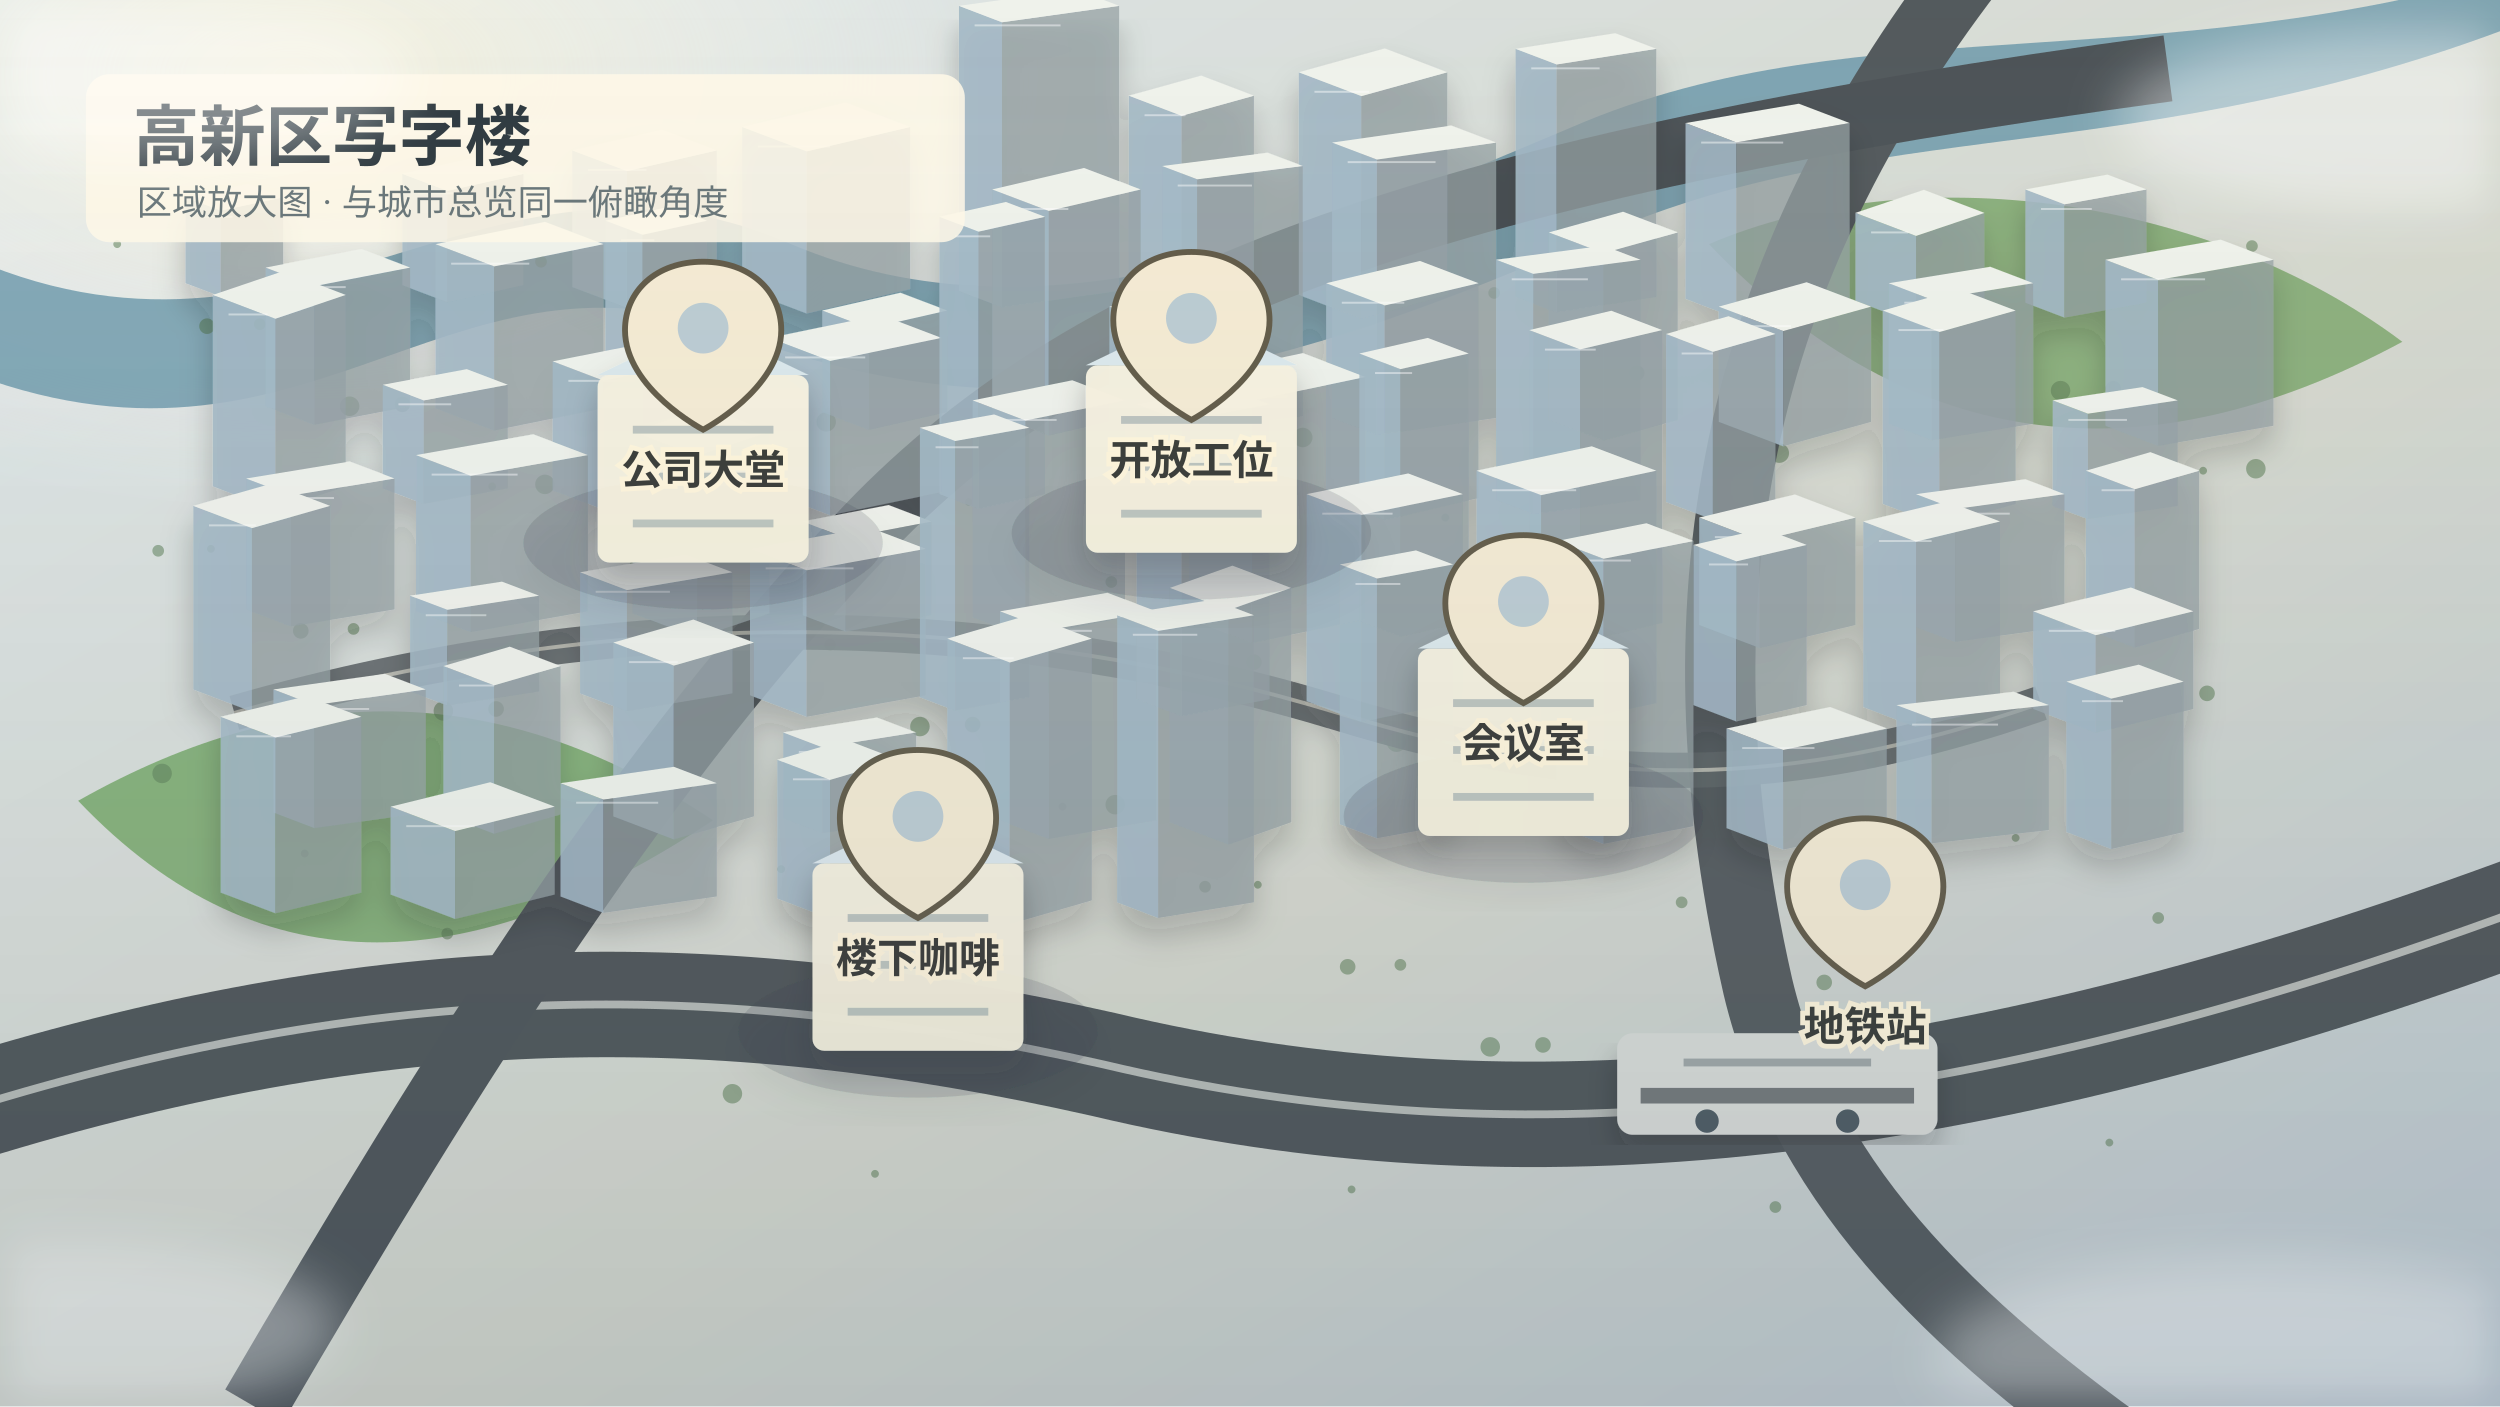
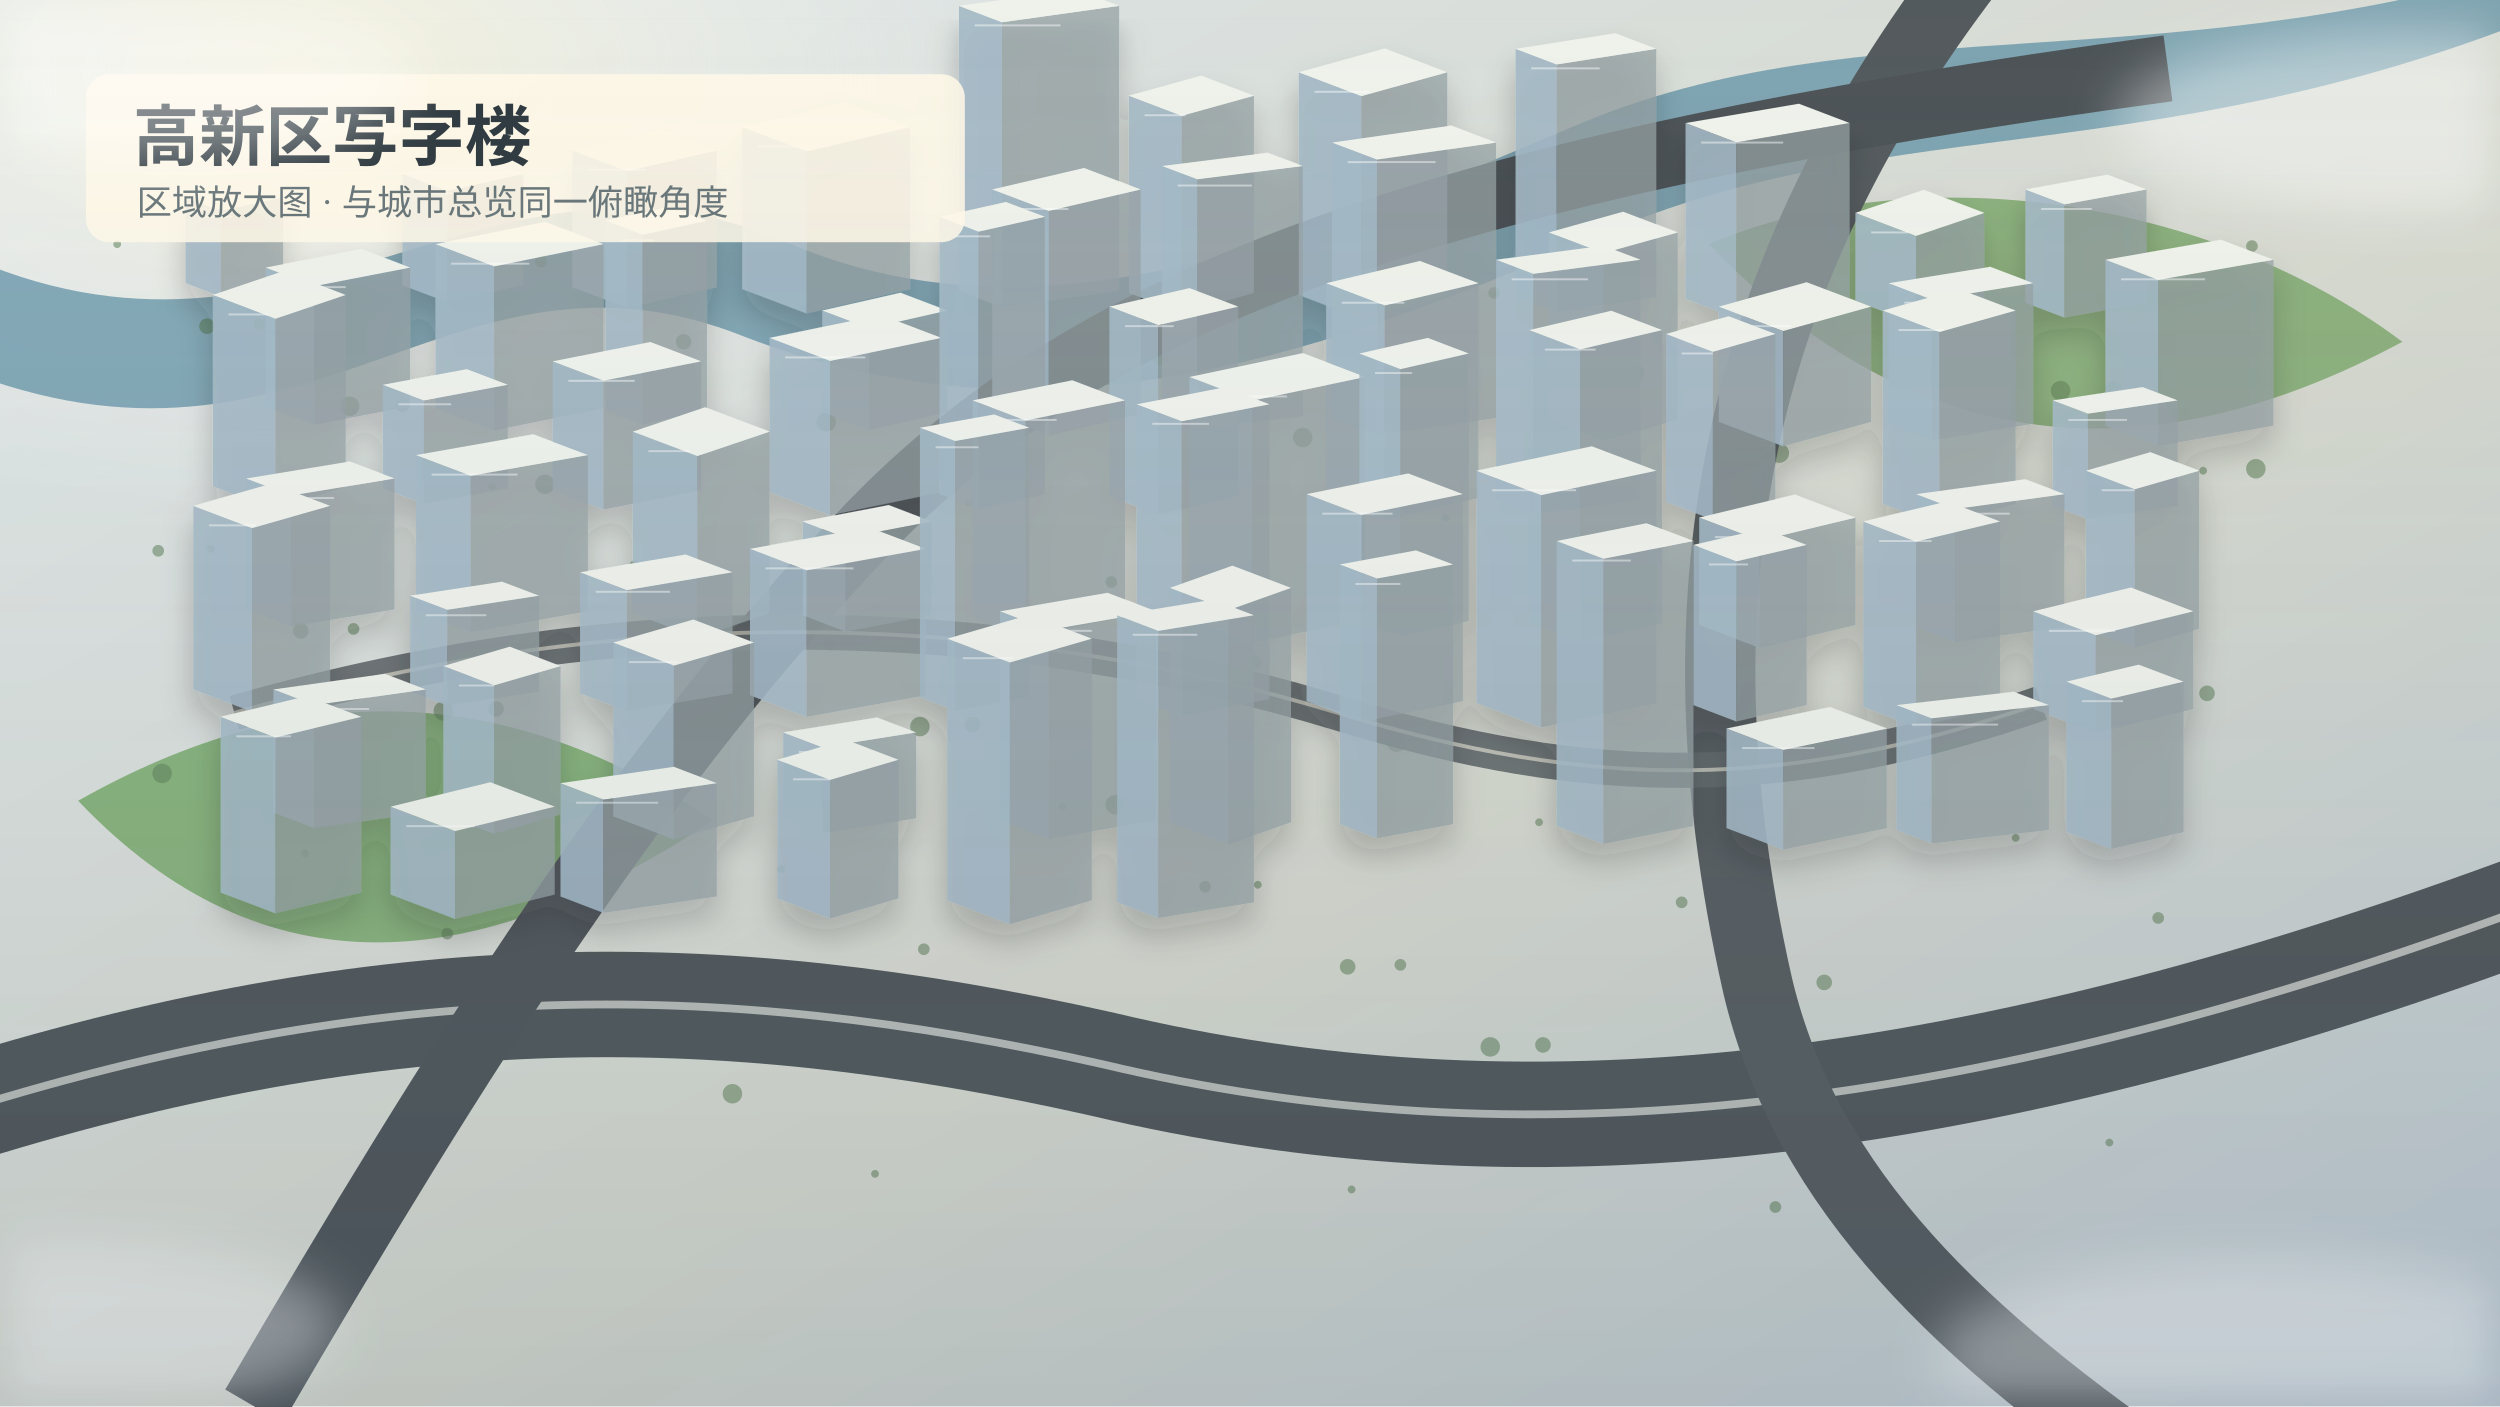
<svg xmlns="http://www.w3.org/2000/svg" width="1280" height="720" viewBox="0 0 1280 720">
  <defs>
    <linearGradient id="ground" x1="0" y1="0" x2="1" y2="1">
      <stop stop-color="#dce5e8" />
      <stop offset=".58" stop-color="#d3d6cb" />
      <stop offset="1" stop-color="#b9c6cf" />
    </linearGradient>
    <filter id="softShadow">
      <feDropShadow dx="0" dy="10" stdDeviation="8" flood-color="#1a2327" flood-opacity=".28" />
    </filter>
    <filter id="blur">
      <feGaussianBlur stdDeviation="13" />
    </filter>
    <radialGradient id="sun" cx="12%" cy="5%" r="75%">
      <stop stop-color="#fff6d6" stop-opacity=".68" />
      <stop offset=".42" stop-color="#fff" stop-opacity="0" />
    </radialGradient>
    <linearGradient id="v" x1="0" y1="0" x2="0" y2="1">
      <stop stop-color="#ffffff" stop-opacity=".04" />
      <stop offset="1" stop-color="#5d7184" stop-opacity=".18" />
    </linearGradient>
  </defs>
  <rect width="1280" height="720" fill="url(#ground)" />
  <rect width="1280" height="720" fill="url(#sun)" />
  <path d="M-30 125 C150 215 245 55 405 125 C535 180 675 120 805 65 C955 0 1115 45 1320 -25 L1320 0 C1110 90 970 55 820 120 C660 190 525 230 375 170 C225 115 155 265 -30 185Z" fill="#5f8fa3" opacity=".78" />
  <g opacity=".88">
    <path d="M40 410 C155 345 260 350 365 420 C245 500 135 510 40 410Z" fill="#75a766" />
    <path d="M875 125 C980 80 1130 100 1230 175 C1100 245 980 235 875 125Z" fill="#7ca56b" />
    <circle cx="60" cy="125" r="2" fill="#436b3c" opacity=".55" />
    <circle cx="133" cy="166" r="3" fill="#436b3c" opacity=".55" />
    <circle cx="206" cy="207" r="4" fill="#436b3c" opacity=".55" />
    <circle cx="279" cy="248" r="5" fill="#436b3c" opacity=".55" />
    <circle cx="352" cy="289" r="2" fill="#436b3c" opacity=".55" />
    <circle cx="425" cy="330" r="3" fill="#436b3c" opacity=".55" />
    <circle cx="498" cy="371" r="4" fill="#436b3c" opacity=".55" />
    <circle cx="571" cy="412" r="5" fill="#436b3c" opacity=".55" />
    <circle cx="644" cy="453" r="2" fill="#436b3c" opacity=".55" />
    <circle cx="717" cy="494" r="3" fill="#436b3c" opacity=".55" />
    <circle cx="790" cy="535" r="4" fill="#436b3c" opacity=".55" />
    <circle cx="863" cy="576" r="5" fill="#436b3c" opacity=".55" />
    <circle cx="936" cy="617" r="2" fill="#436b3c" opacity=".55" />
    <circle cx="1009" cy="158" r="3" fill="#436b3c" opacity=".55" />
    <circle cx="1082" cy="199" r="4" fill="#436b3c" opacity=".55" />
    <circle cx="1155" cy="240" r="5" fill="#436b3c" opacity=".55" />
    <circle cx="108" cy="281" r="2" fill="#436b3c" opacity=".55" />
    <circle cx="181" cy="322" r="3" fill="#436b3c" opacity=".55" />
    <circle cx="254" cy="363" r="4" fill="#436b3c" opacity=".55" />
    <circle cx="327" cy="404" r="5" fill="#436b3c" opacity=".55" />
    <circle cx="400" cy="445" r="2" fill="#436b3c" opacity=".55" />
    <circle cx="473" cy="486" r="3" fill="#436b3c" opacity=".55" />
    <circle cx="546" cy="527" r="4" fill="#436b3c" opacity=".55" />
    <circle cx="619" cy="568" r="5" fill="#436b3c" opacity=".55" />
    <circle cx="692" cy="609" r="2" fill="#436b3c" opacity=".55" />
    <circle cx="765" cy="150" r="3" fill="#436b3c" opacity=".55" />
    <circle cx="838" cy="191" r="4" fill="#436b3c" opacity=".55" />
    <circle cx="911" cy="232" r="5" fill="#436b3c" opacity=".55" />
    <circle cx="984" cy="273" r="2" fill="#436b3c" opacity=".55" />
    <circle cx="1057" cy="314" r="3" fill="#436b3c" opacity=".55" />
    <circle cx="1130" cy="355" r="4" fill="#436b3c" opacity=".55" />
    <circle cx="83" cy="396" r="5" fill="#436b3c" opacity=".55" />
    <circle cx="156" cy="437" r="2" fill="#436b3c" opacity=".55" />
    <circle cx="229" cy="478" r="3" fill="#436b3c" opacity=".55" />
    <circle cx="302" cy="519" r="4" fill="#436b3c" opacity=".55" />
    <circle cx="375" cy="560" r="5" fill="#436b3c" opacity=".55" />
    <circle cx="448" cy="601" r="2" fill="#436b3c" opacity=".55" />
    <circle cx="521" cy="142" r="3" fill="#436b3c" opacity=".55" />
    <circle cx="594" cy="183" r="4" fill="#436b3c" opacity=".55" />
    <circle cx="667" cy="224" r="5" fill="#436b3c" opacity=".55" />
    <circle cx="740" cy="265" r="2" fill="#436b3c" opacity=".55" />
    <circle cx="813" cy="306" r="3" fill="#436b3c" opacity=".55" />
    <circle cx="886" cy="347" r="4" fill="#436b3c" opacity=".55" />
    <circle cx="959" cy="388" r="5" fill="#436b3c" opacity=".55" />
    <circle cx="1032" cy="429" r="2" fill="#436b3c" opacity=".55" />
    <circle cx="1105" cy="470" r="3" fill="#436b3c" opacity=".55" />
    <circle cx="1178" cy="511" r="4" fill="#436b3c" opacity=".55" />
    <circle cx="131" cy="552" r="5" fill="#436b3c" opacity=".55" />
    <circle cx="204" cy="593" r="2" fill="#436b3c" opacity=".55" />
    <circle cx="277" cy="134" r="3" fill="#436b3c" opacity=".55" />
    <circle cx="350" cy="175" r="4" fill="#436b3c" opacity=".55" />
    <circle cx="423" cy="216" r="5" fill="#436b3c" opacity=".55" />
    <circle cx="496" cy="257" r="2" fill="#436b3c" opacity=".55" />
    <circle cx="569" cy="298" r="3" fill="#436b3c" opacity=".55" />
    <circle cx="642" cy="339" r="4" fill="#436b3c" opacity=".55" />
    <circle cx="715" cy="380" r="5" fill="#436b3c" opacity=".55" />
    <circle cx="788" cy="421" r="2" fill="#436b3c" opacity=".55" />
    <circle cx="861" cy="462" r="3" fill="#436b3c" opacity=".55" />
    <circle cx="934" cy="503" r="4" fill="#436b3c" opacity=".55" />
    <circle cx="1007" cy="544" r="5" fill="#436b3c" opacity=".55" />
    <circle cx="1080" cy="585" r="2" fill="#436b3c" opacity=".55" />
    <circle cx="1153" cy="126" r="3" fill="#436b3c" opacity=".55" />
    <circle cx="106" cy="167" r="4" fill="#436b3c" opacity=".55" />
    <circle cx="179" cy="208" r="5" fill="#436b3c" opacity=".55" />
    <circle cx="252" cy="249" r="2" fill="#436b3c" opacity=".55" />
    <circle cx="325" cy="290" r="3" fill="#436b3c" opacity=".55" />
    <circle cx="398" cy="331" r="4" fill="#436b3c" opacity=".55" />
    <circle cx="471" cy="372" r="5" fill="#436b3c" opacity=".55" />
    <circle cx="544" cy="413" r="2" fill="#436b3c" opacity=".55" />
    <circle cx="617" cy="454" r="3" fill="#436b3c" opacity=".55" />
    <circle cx="690" cy="495" r="4" fill="#436b3c" opacity=".55" />
    <circle cx="763" cy="536" r="5" fill="#436b3c" opacity=".55" />
    <circle cx="836" cy="577" r="2" fill="#436b3c" opacity=".55" />
    <circle cx="909" cy="618" r="3" fill="#436b3c" opacity=".55" />
    <circle cx="982" cy="159" r="4" fill="#436b3c" opacity=".55" />
    <circle cx="1055" cy="200" r="5" fill="#436b3c" opacity=".55" />
    <circle cx="1128" cy="241" r="2" fill="#436b3c" opacity=".55" />
    <circle cx="81" cy="282" r="3" fill="#436b3c" opacity=".55" />
    <circle cx="154" cy="323" r="4" fill="#436b3c" opacity=".55" />
    <circle cx="227" cy="364" r="5" fill="#436b3c" opacity=".55" />
  </g>
  <g class="roads">
    <path d="M-40 575 C190 500 365 500 565 545 C775 595 1005 575 1320 455" stroke="#464d50" stroke-width="54" fill="none" />
    <path d="M-40 575 C190 500 365 500 565 545 C775 595 1005 575 1320 455" stroke="#eef0e8" stroke-width="4" fill="none" opacity=".65" />
    <path d="M1020 -30 C900 120 850 285 900 505 C925 610 1005 685 1115 760" stroke="#4c5356" stroke-width="36" fill="none" />
    <path d="M130 720 C235 540 330 390 445 270 C560 150 740 85 1110 35" stroke="#454c50" stroke-width="34" fill="none" />
    <path d="M120 365 C330 305 520 315 685 365 C815 405 915 405 1045 360" stroke="#595f62" stroke-width="18" fill="none" opacity=".92" />
    <path d="M120 365 C330 305 520 315 685 365 C815 405 915 405 1045 360" stroke="#f5f1df" stroke-width="2" fill="none" opacity=".6" />
  </g>
  <g filter="url(#softShadow)">
    <g class="b">
      <polygon points="95,101 113,107.8 113,151.8 95,145" fill="#9fb5c2" opacity=".88" />
      <polygon points="113,107.8 145,101 145,145 113,151.8" fill="#8f9ba0" opacity=".72" />
      <polygon points="95,101 127,94.2 145,101 113,107.8" fill="#eef1ea" />
      <path d="M103 111h16" stroke="#fff" stroke-opacity=".45" />
    </g>
    <g class="b">
      <polygon points="206,89 229,97.7 229,154.7 206,146" fill="#9fb5c2" opacity=".88" />
      <polygon points="229,97.7 268,89 268,146 229,154.7" fill="#8f9ba0" opacity=".72" />
      <polygon points="206,89 245,80.3 268,89 229,97.7" fill="#eef1ea" />
      <path d="M214 99h23" stroke="#fff" stroke-opacity=".45" />
    </g>
    <g class="b">
      <polygon points="293,77 321,87.6 321,157.6 293,147" fill="#9fb5c2" opacity=".88" />
      <polygon points="321,87.6 367,77 367,147 321,157.6" fill="#8f9ba0" opacity=".72" />
      <polygon points="293,77 339,66.4 367,77 321,87.6" fill="#eef1ea" />
      <path d="M301 87h30" stroke="#fff" stroke-opacity=".45" />
    </g>
    <g class="b">
      <polygon points="380,65 413,77.5 413,160.5 380,148" fill="#9fb5c2" opacity=".88" />
      <polygon points="413,77.5 466,65 466,148 413,160.5" fill="#8f9ba0" opacity=".72" />
      <polygon points="380,65 433,52.5 466,65 413,77.5" fill="#eef1ea" />
      <path d="M388 75h37" stroke="#fff" stroke-opacity=".45" />
    </g>
    <g class="b">
      <polygon points="491,3 513,11.4 513,157.4 491,149" fill="#9fb5c2" opacity=".88" />
      <polygon points="513,11.4 573,3 573,149 513,157.4" fill="#8f9ba0" opacity=".72" />
      <polygon points="491,3 551,-5.4 573,3 513,11.4" fill="#eef1ea" />
      <path d="M499 13h44" stroke="#fff" stroke-opacity=".45" />
    </g>
    <g class="b">
      <polygon points="578,49 605,59.3 605,160.3 578,150" fill="#9fb5c2" opacity=".88" />
      <polygon points="605,59.3 642,49 642,150 605,160.3" fill="#8f9ba0" opacity=".72" />
      <polygon points="578,49 615,38.7 642,49 605,59.3" fill="#eef1ea" />
      <path d="M586 59h21" stroke="#fff" stroke-opacity=".45" />
    </g>
    <g class="b">
      <polygon points="665,37 697,49.2 697,163.2 665,151" fill="#9fb5c2" opacity=".88" />
      <polygon points="697,49.2 741,37 741,151 697,163.2" fill="#8f9ba0" opacity=".72" />
      <polygon points="665,37 709,24.8 741,37 697,49.2" fill="#eef1ea" />
      <path d="M673 47h28" stroke="#fff" stroke-opacity=".45" />
    </g>
    <g class="b">
      <polygon points="776,25 797,33 797,160 776,152" fill="#9fb5c2" opacity=".88" />
      <polygon points="797,33 848,25 848,152 797,160" fill="#8f9ba0" opacity=".72" />
      <polygon points="776,25 827,17 848,25 797,33" fill="#eef1ea" />
      <path d="M784 35h35" stroke="#fff" stroke-opacity=".45" />
    </g>
    <g class="b">
      <polygon points="863,63 889,72.9 889,162.9 863,153" fill="#9fb5c2" opacity=".88" />
      <polygon points="889,72.9 947,63 947,153 889,162.9" fill="#8f9ba0" opacity=".72" />
      <polygon points="863,63 921,53.1 947,63 889,72.9" fill="#eef1ea" />
      <path d="M871 73h42" stroke="#fff" stroke-opacity=".45" />
    </g>
    <g class="b">
      <polygon points="950,109 981,120.8 981,165.8 950,154" fill="#9fb5c2" opacity=".88" />
      <polygon points="981,120.8 1016,109 1016,154 981,165.8" fill="#8f9ba0" opacity=".72" />
      <polygon points="950,109 985,97.2 1016,109 981,120.8" fill="#eef1ea" />
      <path d="M958 119h19" stroke="#fff" stroke-opacity=".45" />
    </g>
    <g class="b">
      <polygon points="1037,97 1057,104.6 1057,162.6 1037,155" fill="#9fb5c2" opacity=".88" />
      <polygon points="1057,104.6 1099,97 1099,155 1057,162.6" fill="#8f9ba0" opacity=".72" />
      <polygon points="1037,97 1079,89.4 1099,97 1057,104.6" fill="#eef1ea" />
      <path d="M1045 107h26" stroke="#fff" stroke-opacity=".45" />
    </g>
    <g class="b">
      <polygon points="136,137 161,146.5 161,217.5 136,208" fill="#9fb5c2" opacity=".88" />
      <polygon points="161,146.5 210,137 210,208 161,217.5" fill="#8f9ba0" opacity=".72" />
      <polygon points="136,137 185,127.5 210,137 161,146.5" fill="#eef1ea" />
      <path d="M144 147h33" stroke="#fff" stroke-opacity=".45" />
    </g>
    <g class="b">
      <polygon points="223,125 253,136.4 253,220.4 223,209" fill="#9fb5c2" opacity=".88" />
      <polygon points="253,136.4 309,125 309,209 253,220.4" fill="#8f9ba0" opacity=".72" />
      <polygon points="223,125 279,113.6 309,125 253,136.4" fill="#eef1ea" />
      <path d="M231 135h40" stroke="#fff" stroke-opacity=".45" />
    </g>
    <g class="b">
      <polygon points="310,113 329,120.2 329,217.2 310,210" fill="#9fb5c2" opacity=".88" />
      <polygon points="329,120.2 362,113 362,210 329,217.2" fill="#8f9ba0" opacity=".72" />
      <polygon points="310,113 343,105.8 362,113 329,120.2" fill="#eef1ea" />
      <path d="M318 123h17" stroke="#fff" stroke-opacity=".45" />
    </g>
    <g class="b">
      <polygon points="421,159 445,168.1 445,220.1 421,211" fill="#9fb5c2" opacity=".88" />
      <polygon points="445,168.1 485,159 485,211 445,220.1" fill="#8f9ba0" opacity=".72" />
      <polygon points="421,159 461,149.9 485,159 445,168.1" fill="#eef1ea" />
      <path d="M429 169h24" stroke="#fff" stroke-opacity=".45" />
    </g>
    <g class="b">
      <polygon points="508,97 537,108 537,223 508,212" fill="#9fb5c2" opacity=".88" />
      <polygon points="537,108 584,97 584,212 537,223" fill="#8f9ba0" opacity=".72" />
      <polygon points="508,97 555,86 584,97 537,108" fill="#eef1ea" />
      <path d="M516 107h31" stroke="#fff" stroke-opacity=".45" />
    </g>
    <g class="b">
      <polygon points="595,85 613,91.8 613,219.8 595,213" fill="#9fb5c2" opacity=".88" />
      <polygon points="613,91.8 667,85 667,213 613,219.8" fill="#8f9ba0" opacity=".72" />
      <polygon points="595,85 649,78.2 667,85 613,91.8" fill="#eef1ea" />
      <path d="M603 95h38" stroke="#fff" stroke-opacity=".45" />
    </g>
    <g class="b">
      <polygon points="682,73 705,81.7 705,222.7 682,214" fill="#9fb5c2" opacity=".88" />
      <polygon points="705,81.7 766,73 766,214 705,222.7" fill="#8f9ba0" opacity=".72" />
      <polygon points="682,73 743,64.3 766,73 705,81.7" fill="#eef1ea" />
      <path d="M690 83h45" stroke="#fff" stroke-opacity=".45" />
    </g>
    <g class="b">
      <polygon points="793,119 821,129.6 821,225.6 793,215" fill="#9fb5c2" opacity=".88" />
      <polygon points="821,129.6 859,119 859,215 821,225.6" fill="#8f9ba0" opacity=".72" />
      <polygon points="793,119 831,108.4 859,119 821,129.6" fill="#eef1ea" />
      <path d="M801 129h22" stroke="#fff" stroke-opacity=".45" />
    </g>
    <g class="b">
      <polygon points="880,157 913,169.5 913,228.5 880,216" fill="#9fb5c2" opacity=".88" />
      <polygon points="913,169.5 958,157 958,216 913,228.5" fill="#8f9ba0" opacity=".72" />
      <polygon points="880,157 925,144.5 958,157 913,169.5" fill="#eef1ea" />
      <path d="M888 167h29" stroke="#fff" stroke-opacity=".45" />
    </g>
    <g class="b">
      <polygon points="967,145 989,153.4 989,225.4 967,217" fill="#9fb5c2" opacity=".88" />
      <polygon points="989,153.4 1041,145 1041,217 989,225.4" fill="#8f9ba0" opacity=".72" />
      <polygon points="967,145 1019,136.6 1041,145 989,153.4" fill="#eef1ea" />
      <path d="M975 155h36" stroke="#fff" stroke-opacity=".45" />
    </g>
    <g class="b">
      <polygon points="1078,133 1105,143.3 1105,228.3 1078,218" fill="#9fb5c2" opacity=".88" />
      <polygon points="1105,143.3 1164,133 1164,218 1105,228.3" fill="#8f9ba0" opacity=".72" />
      <polygon points="1078,133 1137,122.7 1164,133 1105,143.3" fill="#eef1ea" />
      <path d="M1086 143h43" stroke="#fff" stroke-opacity=".45" />
    </g>
    <g class="b">
      <polygon points="109,151 141,163.2 141,261.2 109,249" fill="#9fb5c2" opacity=".88" />
      <polygon points="141,163.2 177,151 177,249 141,261.2" fill="#8f9ba0" opacity=".72" />
      <polygon points="109,151 145,138.8 177,151 141,163.2" fill="#eef1ea" />
      <path d="M117 161h20" stroke="#fff" stroke-opacity=".45" />
    </g>
    <g class="b">
      <polygon points="196,197 217,205 217,258 196,250" fill="#9fb5c2" opacity=".88" />
      <polygon points="217,205 260,197 260,250 217,258" fill="#8f9ba0" opacity=".72" />
      <polygon points="196,197 239,189 260,197 217,205" fill="#eef1ea" />
      <path d="M204 207h27" stroke="#fff" stroke-opacity=".45" />
    </g>
    <g class="b">
      <polygon points="283,185 309,194.9 309,260.9 283,251" fill="#9fb5c2" opacity=".88" />
      <polygon points="309,194.9 359,185 359,251 309,260.9" fill="#8f9ba0" opacity=".72" />
      <polygon points="283,185 333,175.1 359,185 309,194.9" fill="#eef1ea" />
      <path d="M291 195h34" stroke="#fff" stroke-opacity=".45" />
    </g>
    <g class="b">
      <polygon points="394,173 425,184.8 425,263.8 394,252" fill="#9fb5c2" opacity=".88" />
      <polygon points="425,184.8 482,173 482,252 425,263.8" fill="#8f9ba0" opacity=".72" />
      <polygon points="394,173 451,161.2 482,173 425,184.8" fill="#eef1ea" />
      <path d="M402 183h41" stroke="#fff" stroke-opacity=".45" />
    </g>
    <g class="b">
      <polygon points="481,111 501,118.6 501,260.6 481,253" fill="#9fb5c2" opacity=".88" />
      <polygon points="501,118.6 535,111 535,253 501,260.6" fill="#8f9ba0" opacity=".72" />
      <polygon points="481,111 515,103.4 535,111 501,118.6" fill="#eef1ea" />
      <path d="M489 121h18" stroke="#fff" stroke-opacity=".45" />
    </g>
    <g class="b">
      <polygon points="568,157 593,166.5 593,263.5 568,254" fill="#9fb5c2" opacity=".88" />
      <polygon points="593,166.5 634,157 634,254 593,263.5" fill="#8f9ba0" opacity=".72" />
      <polygon points="568,157 609,147.5 634,157 593,166.5" fill="#eef1ea" />
      <path d="M576 167h25" stroke="#fff" stroke-opacity=".45" />
    </g>
    <g class="b">
      <polygon points="679,145 709,156.4 709,266.4 679,255" fill="#9fb5c2" opacity=".88" />
      <polygon points="709,156.4 757,145 757,255 709,266.4" fill="#8f9ba0" opacity=".72" />
      <polygon points="679,145 727,133.6 757,145 709,156.4" fill="#eef1ea" />
      <path d="M687 155h32" stroke="#fff" stroke-opacity=".45" />
    </g>
    <g class="b">
      <polygon points="766,133 785,140.2 785,263.2 766,256" fill="#9fb5c2" opacity=".88" />
      <polygon points="785,140.2 840,133 840,256 785,263.2" fill="#8f9ba0" opacity=".72" />
      <polygon points="766,133 821,125.8 840,133 785,140.2" fill="#eef1ea" />
      <path d="M774 143h39" stroke="#fff" stroke-opacity=".45" />
    </g>
    <g class="b">
      <polygon points="853,171 877,180.1 877,266.1 853,257" fill="#9fb5c2" opacity=".88" />
      <polygon points="877,180.1 909,171 909,257 877,266.1" fill="#8f9ba0" opacity=".72" />
      <polygon points="853,171 885,161.9 909,171 877,180.1" fill="#eef1ea" />
      <path d="M861 181h16" stroke="#fff" stroke-opacity=".45" />
    </g>
    <g class="b">
      <polygon points="964,159 993,170 993,269 964,258" fill="#9fb5c2" opacity=".88" />
      <polygon points="993,170 1032,159 1032,258 993,269" fill="#8f9ba0" opacity=".72" />
      <polygon points="964,159 1003,148 1032,159 993,170" fill="#eef1ea" />
      <path d="M972 169h23" stroke="#fff" stroke-opacity=".45" />
    </g>
    <g class="b">
      <polygon points="1051,205 1069,211.8 1069,265.8 1051,259" fill="#9fb5c2" opacity=".88" />
      <polygon points="1069,211.8 1115,205 1115,259 1069,265.8" fill="#8f9ba0" opacity=".72" />
      <polygon points="1051,205 1097,198.2 1115,205 1069,211.8" fill="#eef1ea" />
      <path d="M1059 215h30" stroke="#fff" stroke-opacity=".45" />
    </g>
    <g class="b">
      <polygon points="126,245 149,253.7 149,320.7 126,312" fill="#9fb5c2" opacity=".88" />
      <polygon points="149,253.7 202,245 202,312 149,320.7" fill="#8f9ba0" opacity=".72" />
      <polygon points="126,245 179,236.3 202,245 149,253.7" fill="#eef1ea" />
      <path d="M134 255h37" stroke="#fff" stroke-opacity=".45" />
    </g>
    <g class="b">
      <polygon points="213,233 241,243.6 241,323.6 213,313" fill="#9fb5c2" opacity=".88" />
      <polygon points="241,243.6 301,233 301,313 241,323.6" fill="#8f9ba0" opacity=".72" />
      <polygon points="213,233 273,222.4 301,233 241,243.6" fill="#eef1ea" />
      <path d="M221 243h44" stroke="#fff" stroke-opacity=".45" />
    </g>
    <g class="b">
      <polygon points="324,221 357,233.5 357,326.5 324,314" fill="#9fb5c2" opacity=".88" />
      <polygon points="357,233.5 394,221 394,314 357,326.5" fill="#8f9ba0" opacity=".72" />
      <polygon points="324,221 361,208.5 394,221 357,233.5" fill="#eef1ea" />
      <path d="M332 231h21" stroke="#fff" stroke-opacity=".45" />
    </g>
    <g class="b">
      <polygon points="411,267 433,275.4 433,323.4 411,315" fill="#9fb5c2" opacity=".88" />
      <polygon points="433,275.4 477,267 477,315 433,323.4" fill="#8f9ba0" opacity=".72" />
      <polygon points="411,267 455,258.6 477,267 433,275.4" fill="#eef1ea" />
      <path d="M419 277h28" stroke="#fff" stroke-opacity=".45" />
    </g>
    <g class="b">
      <polygon points="498,205 525,215.3 525,326.3 498,316" fill="#9fb5c2" opacity=".88" />
      <polygon points="525,215.3 576,205 576,316 525,326.3" fill="#8f9ba0" opacity=".72" />
      <polygon points="498,205 549,194.7 576,205 525,215.3" fill="#eef1ea" />
      <path d="M506 215h35" stroke="#fff" stroke-opacity=".45" />
    </g>
    <g class="b">
      <polygon points="609,193 641,205.2 641,329.2 609,317" fill="#9fb5c2" opacity=".88" />
      <polygon points="641,205.2 699,193 699,317 641,329.2" fill="#8f9ba0" opacity=".72" />
      <polygon points="609,193 667,180.8 699,193 641,205.2" fill="#eef1ea" />
      <path d="M617 203h42" stroke="#fff" stroke-opacity=".45" />
    </g>
    <g class="b">
      <polygon points="696,181 717,189 717,326 696,318" fill="#9fb5c2" opacity=".88" />
      <polygon points="717,189 752,181 752,318 717,326" fill="#8f9ba0" opacity=".72" />
      <polygon points="696,181 731,173 752,181 717,189" fill="#eef1ea" />
      <path d="M704 191h19" stroke="#fff" stroke-opacity=".45" />
    </g>
    <g class="b">
      <polygon points="783,169 809,178.9 809,328.9 783,319" fill="#9fb5c2" opacity=".88" />
      <polygon points="809,178.9 851,169 851,319 809,328.9" fill="#8f9ba0" opacity=".72" />
      <polygon points="783,169 825,159.1 851,169 809,178.9" fill="#eef1ea" />
      <path d="M791 179h26" stroke="#fff" stroke-opacity=".45" />
    </g>
    <g class="b">
      <polygon points="870,265 901,276.8 901,331.8 870,320" fill="#9fb5c2" opacity=".88" />
      <polygon points="901,276.8 950,265 950,320 901,331.8" fill="#8f9ba0" opacity=".72" />
      <polygon points="870,265 919,253.2 950,265 901,276.8" fill="#eef1ea" />
      <path d="M878 275h33" stroke="#fff" stroke-opacity=".45" />
    </g>
    <g class="b">
      <polygon points="981,253 1001,260.6 1001,328.6 981,321" fill="#9fb5c2" opacity=".88" />
      <polygon points="1001,260.6 1057,253 1057,321 1001,328.6" fill="#8f9ba0" opacity=".72" />
      <polygon points="981,253 1037,245.4 1057,253 1001,260.6" fill="#eef1ea" />
      <path d="M989 263h40" stroke="#fff" stroke-opacity=".45" />
    </g>
    <g class="b">
      <polygon points="1068,241 1093,250.5 1093,331.5 1068,322" fill="#9fb5c2" opacity=".88" />
      <polygon points="1093,250.5 1126,241 1126,322 1093,331.5" fill="#8f9ba0" opacity=".72" />
      <polygon points="1068,241 1101,231.5 1126,241 1093,250.5" fill="#eef1ea" />
      <path d="M1076 251h17" stroke="#fff" stroke-opacity=".45" />
    </g>
    <g class="b">
      <polygon points="99,259 129,270.4 129,364.4 99,353" fill="#9fb5c2" opacity=".88" />
      <polygon points="129,270.4 169,259 169,353 129,364.4" fill="#8f9ba0" opacity=".72" />
      <polygon points="99,259 139,247.6 169,259 129,270.4" fill="#eef1ea" />
      <path d="M107 269h24" stroke="#fff" stroke-opacity=".45" />
    </g>
    <g class="b">
      <polygon points="210,305 229,312.2 229,361.2 210,354" fill="#9fb5c2" opacity=".88" />
      <polygon points="229,312.2 276,305 276,354 229,361.2" fill="#8f9ba0" opacity=".72" />
      <polygon points="210,305 257,297.8 276,305 229,312.2" fill="#eef1ea" />
      <path d="M218 315h31" stroke="#fff" stroke-opacity=".45" />
    </g>
    <g class="b">
      <polygon points="297,293 321,302.1 321,364.1 297,355" fill="#9fb5c2" opacity=".88" />
      <polygon points="321,302.1 375,293 375,355 321,364.1" fill="#8f9ba0" opacity=".72" />
      <polygon points="297,293 351,283.9 375,293 321,302.1" fill="#eef1ea" />
      <path d="M305 303h38" stroke="#fff" stroke-opacity=".45" />
    </g>
    <g class="b">
      <polygon points="384,281 413,292 413,367 384,356" fill="#9fb5c2" opacity=".88" />
      <polygon points="413,292 474,281 474,356 413,367" fill="#8f9ba0" opacity=".72" />
      <polygon points="384,281 445,270 474,281 413,292" fill="#eef1ea" />
      <path d="M392 291h45" stroke="#fff" stroke-opacity=".45" />
    </g>
    <g class="b">
      <polygon points="471,219 489,225.8 489,363.8 471,357" fill="#9fb5c2" opacity=".88" />
      <polygon points="489,225.8 527,219 527,357 489,363.8" fill="#8f9ba0" opacity=".72" />
      <polygon points="471,219 509,212.2 527,219 489,225.8" fill="#eef1ea" />
      <path d="M479 229h22" stroke="#fff" stroke-opacity=".45" />
    </g>
    <g class="b">
      <polygon points="582,207 605,215.7 605,366.7 582,358" fill="#9fb5c2" opacity=".88" />
      <polygon points="605,215.7 650,207 650,358 605,366.7" fill="#8f9ba0" opacity=".72" />
      <polygon points="582,207 627,198.3 650,207 605,215.7" fill="#eef1ea" />
      <path d="M590 217h29" stroke="#fff" stroke-opacity=".45" />
    </g>
    <g class="b">
      <polygon points="669,253 697,263.6 697,369.6 669,359" fill="#9fb5c2" opacity=".88" />
      <polygon points="697,263.6 749,253 749,359 697,369.6" fill="#8f9ba0" opacity=".72" />
      <polygon points="669,253 721,242.4 749,253 697,263.6" fill="#eef1ea" />
      <path d="M677 263h36" stroke="#fff" stroke-opacity=".45" />
    </g>
    <g class="b">
      <polygon points="756,241 789,253.5 789,372.5 756,360" fill="#9fb5c2" opacity=".88" />
      <polygon points="789,253.5 848,241 848,360 789,372.5" fill="#8f9ba0" opacity=".72" />
      <polygon points="756,241 815,228.5 848,241 789,253.5" fill="#eef1ea" />
      <path d="M764 251h43" stroke="#fff" stroke-opacity=".45" />
    </g>
    <g class="b">
      <polygon points="867,279 889,287.4 889,369.4 867,361" fill="#9fb5c2" opacity=".88" />
      <polygon points="889,287.4 925,279 925,361 889,369.4" fill="#8f9ba0" opacity=".72" />
      <polygon points="867,279 903,270.6 925,279 889,287.4" fill="#eef1ea" />
      <path d="M875 289h20" stroke="#fff" stroke-opacity=".45" />
    </g>
    <g class="b">
      <polygon points="954,267 981,277.3 981,372.3 954,362" fill="#9fb5c2" opacity=".88" />
      <polygon points="981,277.3 1024,267 1024,362 981,372.3" fill="#8f9ba0" opacity=".72" />
      <polygon points="954,267 997,256.7 1024,267 981,277.3" fill="#eef1ea" />
      <path d="M962 277h27" stroke="#fff" stroke-opacity=".45" />
    </g>
    <g class="b">
      <polygon points="1041,313 1073,325.2 1073,375.2 1041,363" fill="#9fb5c2" opacity=".88" />
      <polygon points="1073,325.2 1123,313 1123,363 1073,375.2" fill="#8f9ba0" opacity=".72" />
      <polygon points="1041,313 1091,300.8 1123,313 1073,325.2" fill="#eef1ea" />
      <path d="M1049 323h34" stroke="#fff" stroke-opacity=".45" />
    </g>
    <g class="b">
      <polygon points="140,353 161,361 161,424 140,416" fill="#9fb5c2" opacity=".88" />
      <polygon points="161,361 218,353 218,416 161,424" fill="#8f9ba0" opacity=".72" />
      <polygon points="140,353 197,345 218,353 161,361" fill="#eef1ea" />
      <path d="M148 363h41" stroke="#fff" stroke-opacity=".45" />
    </g>
    <g class="b">
      <polygon points="227,341 253,350.9 253,426.9 227,417" fill="#9fb5c2" opacity=".88" />
      <polygon points="253,350.9 287,341 287,417 253,426.9" fill="#8f9ba0" opacity=".72" />
      <polygon points="227,341 261,331.1 287,341 253,350.9" fill="#eef1ea" />
      <path d="M235 351h18" stroke="#fff" stroke-opacity=".45" />
    </g>
    <g class="b">
      <polygon points="314,329 345,340.8 345,429.8 314,418" fill="#9fb5c2" opacity=".88" />
      <polygon points="345,340.8 386,329 386,418 345,429.8" fill="#8f9ba0" opacity=".72" />
      <polygon points="314,329 355,317.2 386,329 345,340.8" fill="#eef1ea" />
      <path d="M322 339h25" stroke="#fff" stroke-opacity=".45" />
    </g>
    <g class="b">
      <polygon points="401,375 421,382.6 421,426.6 401,419" fill="#9fb5c2" opacity=".88" />
      <polygon points="421,382.6 469,375 469,419 421,426.6" fill="#8f9ba0" opacity=".72" />
      <polygon points="401,375 449,367.4 469,375 421,382.6" fill="#eef1ea" />
      <path d="M409 385h32" stroke="#fff" stroke-opacity=".45" />
    </g>
    <g class="b">
      <polygon points="512,313 537,322.5 537,429.5 512,420" fill="#9fb5c2" opacity=".88" />
      <polygon points="537,322.5 592,313 592,420 537,429.5" fill="#8f9ba0" opacity=".72" />
      <polygon points="512,313 567,303.5 592,313 537,322.5" fill="#eef1ea" />
      <path d="M520 323h39" stroke="#fff" stroke-opacity=".45" />
    </g>
    <g class="b">
      <polygon points="599,301 629,312.4 629,432.4 599,421" fill="#9fb5c2" opacity=".88" />
      <polygon points="629,312.4 661,301 661,421 629,432.4" fill="#8f9ba0" opacity=".72" />
      <polygon points="599,301 631,289.6 661,301 629,312.4" fill="#eef1ea" />
      <path d="M607 311h16" stroke="#fff" stroke-opacity=".45" />
    </g>
    <g class="b">
      <polygon points="686,289 705,296.2 705,429.2 686,422" fill="#9fb5c2" opacity=".88" />
      <polygon points="705,296.2 744,289 744,422 705,429.2" fill="#8f9ba0" opacity=".72" />
      <polygon points="686,289 725,281.8 744,289 705,296.2" fill="#eef1ea" />
      <path d="M694 299h23" stroke="#fff" stroke-opacity=".45" />
    </g>
    <g class="b">
      <polygon points="797,277 821,286.1 821,432.1 797,423" fill="#9fb5c2" opacity=".88" />
      <polygon points="821,286.1 867,277 867,423 821,432.1" fill="#8f9ba0" opacity=".72" />
      <polygon points="797,277 843,267.9 867,277 821,286.1" fill="#eef1ea" />
      <path d="M805 287h30" stroke="#fff" stroke-opacity=".45" />
    </g>
    <g class="b">
      <polygon points="884,373 913,384 913,435 884,424" fill="#9fb5c2" opacity=".88" />
      <polygon points="913,384 966,373 966,424 913,435" fill="#8f9ba0" opacity=".72" />
      <polygon points="884,373 937,362 966,373 913,384" fill="#eef1ea" />
      <path d="M892 383h37" stroke="#fff" stroke-opacity=".45" />
    </g>
    <g class="b">
      <polygon points="971,361 989,367.8 989,431.8 971,425" fill="#9fb5c2" opacity=".88" />
      <polygon points="989,367.8 1049,361 1049,425 989,431.8" fill="#8f9ba0" opacity=".72" />
      <polygon points="971,361 1031,354.2 1049,361 989,367.8" fill="#eef1ea" />
      <path d="M979 371h44" stroke="#fff" stroke-opacity=".45" />
    </g>
    <g class="b">
      <polygon points="1058,349 1081,357.7 1081,434.7 1058,426" fill="#9fb5c2" opacity=".88" />
      <polygon points="1081,357.7 1118,349 1118,426 1081,434.7" fill="#8f9ba0" opacity=".72" />
      <polygon points="1058,349 1095,340.3 1118,349 1081,357.7" fill="#eef1ea" />
      <path d="M1066 359h21" stroke="#fff" stroke-opacity=".45" />
    </g>
    <g class="b">
      <polygon points="113,367 141,377.6 141,467.6 113,457" fill="#9fb5c2" opacity=".88" />
      <polygon points="141,377.6 185,367 185,457 141,467.6" fill="#8f9ba0" opacity=".72" />
      <polygon points="113,367 157,356.4 185,367 141,377.6" fill="#eef1ea" />
      <path d="M121 377h28" stroke="#fff" stroke-opacity=".45" />
    </g>
    <g class="b">
      <polygon points="200,413 233,425.5 233,470.5 200,458" fill="#9fb5c2" opacity=".88" />
      <polygon points="233,425.5 284,413 284,458 233,470.5" fill="#8f9ba0" opacity=".72" />
      <polygon points="200,413 251,400.5 284,413 233,425.5" fill="#eef1ea" />
      <path d="M208 423h35" stroke="#fff" stroke-opacity=".45" />
    </g>
    <g class="b">
      <polygon points="287,401 309,409.4 309,467.4 287,459" fill="#9fb5c2" opacity=".88" />
      <polygon points="309,409.4 367,401 367,459 309,467.4" fill="#8f9ba0" opacity=".72" />
      <polygon points="287,401 345,392.6 367,401 309,409.4" fill="#eef1ea" />
      <path d="M295 411h42" stroke="#fff" stroke-opacity=".45" />
    </g>
    <g class="b">
      <polygon points="398,389 425,399.3 425,470.3 398,460" fill="#9fb5c2" opacity=".88" />
      <polygon points="425,399.3 460,389 460,460 425,470.3" fill="#8f9ba0" opacity=".72" />
      <polygon points="398,389 433,378.7 460,389 425,399.3" fill="#eef1ea" />
      <path d="M406 399h19" stroke="#fff" stroke-opacity=".45" />
    </g>
    <g class="b">
      <polygon points="485,327 517,339.2 517,473.2 485,461" fill="#9fb5c2" opacity=".88" />
      <polygon points="517,339.2 559,327 559,461 517,473.2" fill="#8f9ba0" opacity=".72" />
      <polygon points="485,327 527,314.8 559,327 517,339.2" fill="#eef1ea" />
      <path d="M493 337h26" stroke="#fff" stroke-opacity=".45" />
    </g>
    <g class="b">
      <polygon points="572,315 593,323 593,470 572,462" fill="#9fb5c2" opacity=".88" />
      <polygon points="593,323 642,315 642,462 593,470" fill="#8f9ba0" opacity=".72" />
      <polygon points="572,315 621,307 642,315 593,323" fill="#eef1ea" />
      <path d="M580 325h33" stroke="#fff" stroke-opacity=".45" />
    </g>
  </g>
-   <g transform="translate(360 250)" filter="url(#softShadow)">
-     <ellipse cx="0" cy="28" rx="92" ry="34" fill="#263238" opacity=".16" />
-     <rect x="-54" y="-58" width="108" height="96" rx="6" fill="#f6f1de" opacity=".98" />
-     <path d="M-54 -58 L0 -84 L54 -58 Z" fill="#d9e6ea" />
-     <path d="M-36 -30 H36 M-36 -6 H36 M-36 18 H36" stroke="#8a9aa0" stroke-width="4" opacity=".55" />
-   </g>
-   <g transform="translate(360 156)" class="marker">
-     <path d="M0 -22 C24 -22 40 -7 40 13 C40 43 0 64 0 64 C0 64 -40 43 -40 13 C-40 -7 -24 -22 0 -22Z" fill="#f4ead1" stroke="#5a533f" stroke-width="3" />
-     <circle cx="0" cy="12" r="13" fill="#b8c9d0" />
-     <text x="0" y="92" text-anchor="middle" font-size="21" font-weight="800" fill="#2f312d" paint-order="stroke" stroke="#fff5da" stroke-width="5">公司大堂</text>
-   </g>
-   <g transform="translate(610 245)" filter="url(#softShadow)">
-     <ellipse cx="0" cy="28" rx="92" ry="34" fill="#263238" opacity=".16" />
-     <rect x="-54" y="-58" width="108" height="96" rx="6" fill="#f6f1de" opacity=".98" />
-     <path d="M-54 -58 L0 -84 L54 -58 Z" fill="#d9e6ea" />
-     <path d="M-36 -30 H36 M-36 -6 H36 M-36 18 H36" stroke="#8a9aa0" stroke-width="4" opacity=".55" />
-   </g>
-   <g transform="translate(610 151)" class="marker">
-     <path d="M0 -22 C24 -22 40 -7 40 13 C40 43 0 64 0 64 C0 64 -40 43 -40 13 C-40 -7 -24 -22 0 -22Z" fill="#f4ead1" stroke="#5a533f" stroke-width="3" />
-     <circle cx="0" cy="12" r="13" fill="#b8c9d0" />
-     <text x="0" y="92" text-anchor="middle" font-size="21" font-weight="800" fill="#2f312d" paint-order="stroke" stroke="#fff5da" stroke-width="5">开放工位</text>
-   </g>
-   <g transform="translate(780 390)" filter="url(#softShadow)">
-     <ellipse cx="0" cy="28" rx="92" ry="34" fill="#263238" opacity=".16" />
-     <rect x="-54" y="-58" width="108" height="96" rx="6" fill="#f6f1de" opacity=".98" />
-     <path d="M-54 -58 L0 -84 L54 -58 Z" fill="#d9e6ea" />
-     <path d="M-36 -30 H36 M-36 -6 H36 M-36 18 H36" stroke="#8a9aa0" stroke-width="4" opacity=".55" />
-   </g>
-   <g transform="translate(780 296)" class="marker">
-     <path d="M0 -22 C24 -22 40 -7 40 13 C40 43 0 64 0 64 C0 64 -40 43 -40 13 C-40 -7 -24 -22 0 -22Z" fill="#f4ead1" stroke="#5a533f" stroke-width="3" />
-     <circle cx="0" cy="12" r="13" fill="#b8c9d0" />
-     <text x="0" y="92" text-anchor="middle" font-size="21" font-weight="800" fill="#2f312d" paint-order="stroke" stroke="#fff5da" stroke-width="5">会议室</text>
-   </g>
-   <g transform="translate(470 500)" filter="url(#softShadow)">
-     <ellipse cx="0" cy="28" rx="92" ry="34" fill="#263238" opacity=".16" />
-     <rect x="-54" y="-58" width="108" height="96" rx="6" fill="#f6f1de" opacity=".98" />
-     <path d="M-54 -58 L0 -84 L54 -58 Z" fill="#d9e6ea" />
-     <path d="M-36 -30 H36 M-36 -6 H36 M-36 18 H36" stroke="#8a9aa0" stroke-width="4" opacity=".55" />
-   </g>
-   <g transform="translate(470 406)" class="marker">
-     <path d="M0 -22 C24 -22 40 -7 40 13 C40 43 0 64 0 64 C0 64 -40 43 -40 13 C-40 -7 -24 -22 0 -22Z" fill="#f4ead1" stroke="#5a533f" stroke-width="3" />
-     <circle cx="0" cy="12" r="13" fill="#b8c9d0" />
-     <text x="0" y="92" text-anchor="middle" font-size="21" font-weight="800" fill="#2f312d" paint-order="stroke" stroke="#fff5da" stroke-width="5">楼下咖啡</text>
-   </g>
-   <g transform="translate(910 555)" filter="url(#softShadow)">
-     <rect x="-82" y="-26" width="164" height="52" rx="8" fill="#d7d9d5" />
-     <path d="M-70 6 H70" stroke="#6c7172" stroke-width="8" />
-     <path d="M-48 -11 H48" stroke="#9aa1a2" stroke-width="4" />
-     <circle cx="-36" cy="19" r="6" fill="#44525a" />
-     <circle cx="36" cy="19" r="6" fill="#44525a" />
-   </g>
-   <g transform="translate(955 441)" class="marker">
-     <path d="M0 -22 C24 -22 40 -7 40 13 C40 43 0 64 0 64 C0 64 -40 43 -40 13 C-40 -7 -24 -22 0 -22Z" fill="#f4ead1" stroke="#5a533f" stroke-width="3" />
-     <circle cx="0" cy="12" r="13" fill="#b8c9d0" />
-     <text x="0" y="92" text-anchor="middle" font-size="21" font-weight="800" fill="#2f312d" paint-order="stroke" stroke="#fff5da" stroke-width="5">地铁站</text>
-   </g>
  <g>
    <rect x="44" y="38" width="450" height="86" rx="12" fill="#fff8e7" opacity=".86" />
    <text x="68" y="82" font-size="34" fill="#263238" font-weight="800">高新区写字楼</text>
    <text x="70" y="110" font-size="18" fill="#627073">区域放大图 · 与城市总览同一俯瞰角度</text>
  </g>
  <g opacity=".42" filter="url(#blur)">
    <ellipse cx="80" cy="40" rx="130" ry="42" fill="#fff" />
    <ellipse cx="1230" cy="62" rx="145" ry="46" fill="#fff" />
    <ellipse cx="1160" cy="695" rx="170" ry="50" fill="#fff" />
    <ellipse cx="35" cy="680" rx="140" ry="44" fill="#fff" />
  </g>
  <rect width="1280" height="720" fill="url(#v)" />
</svg>
